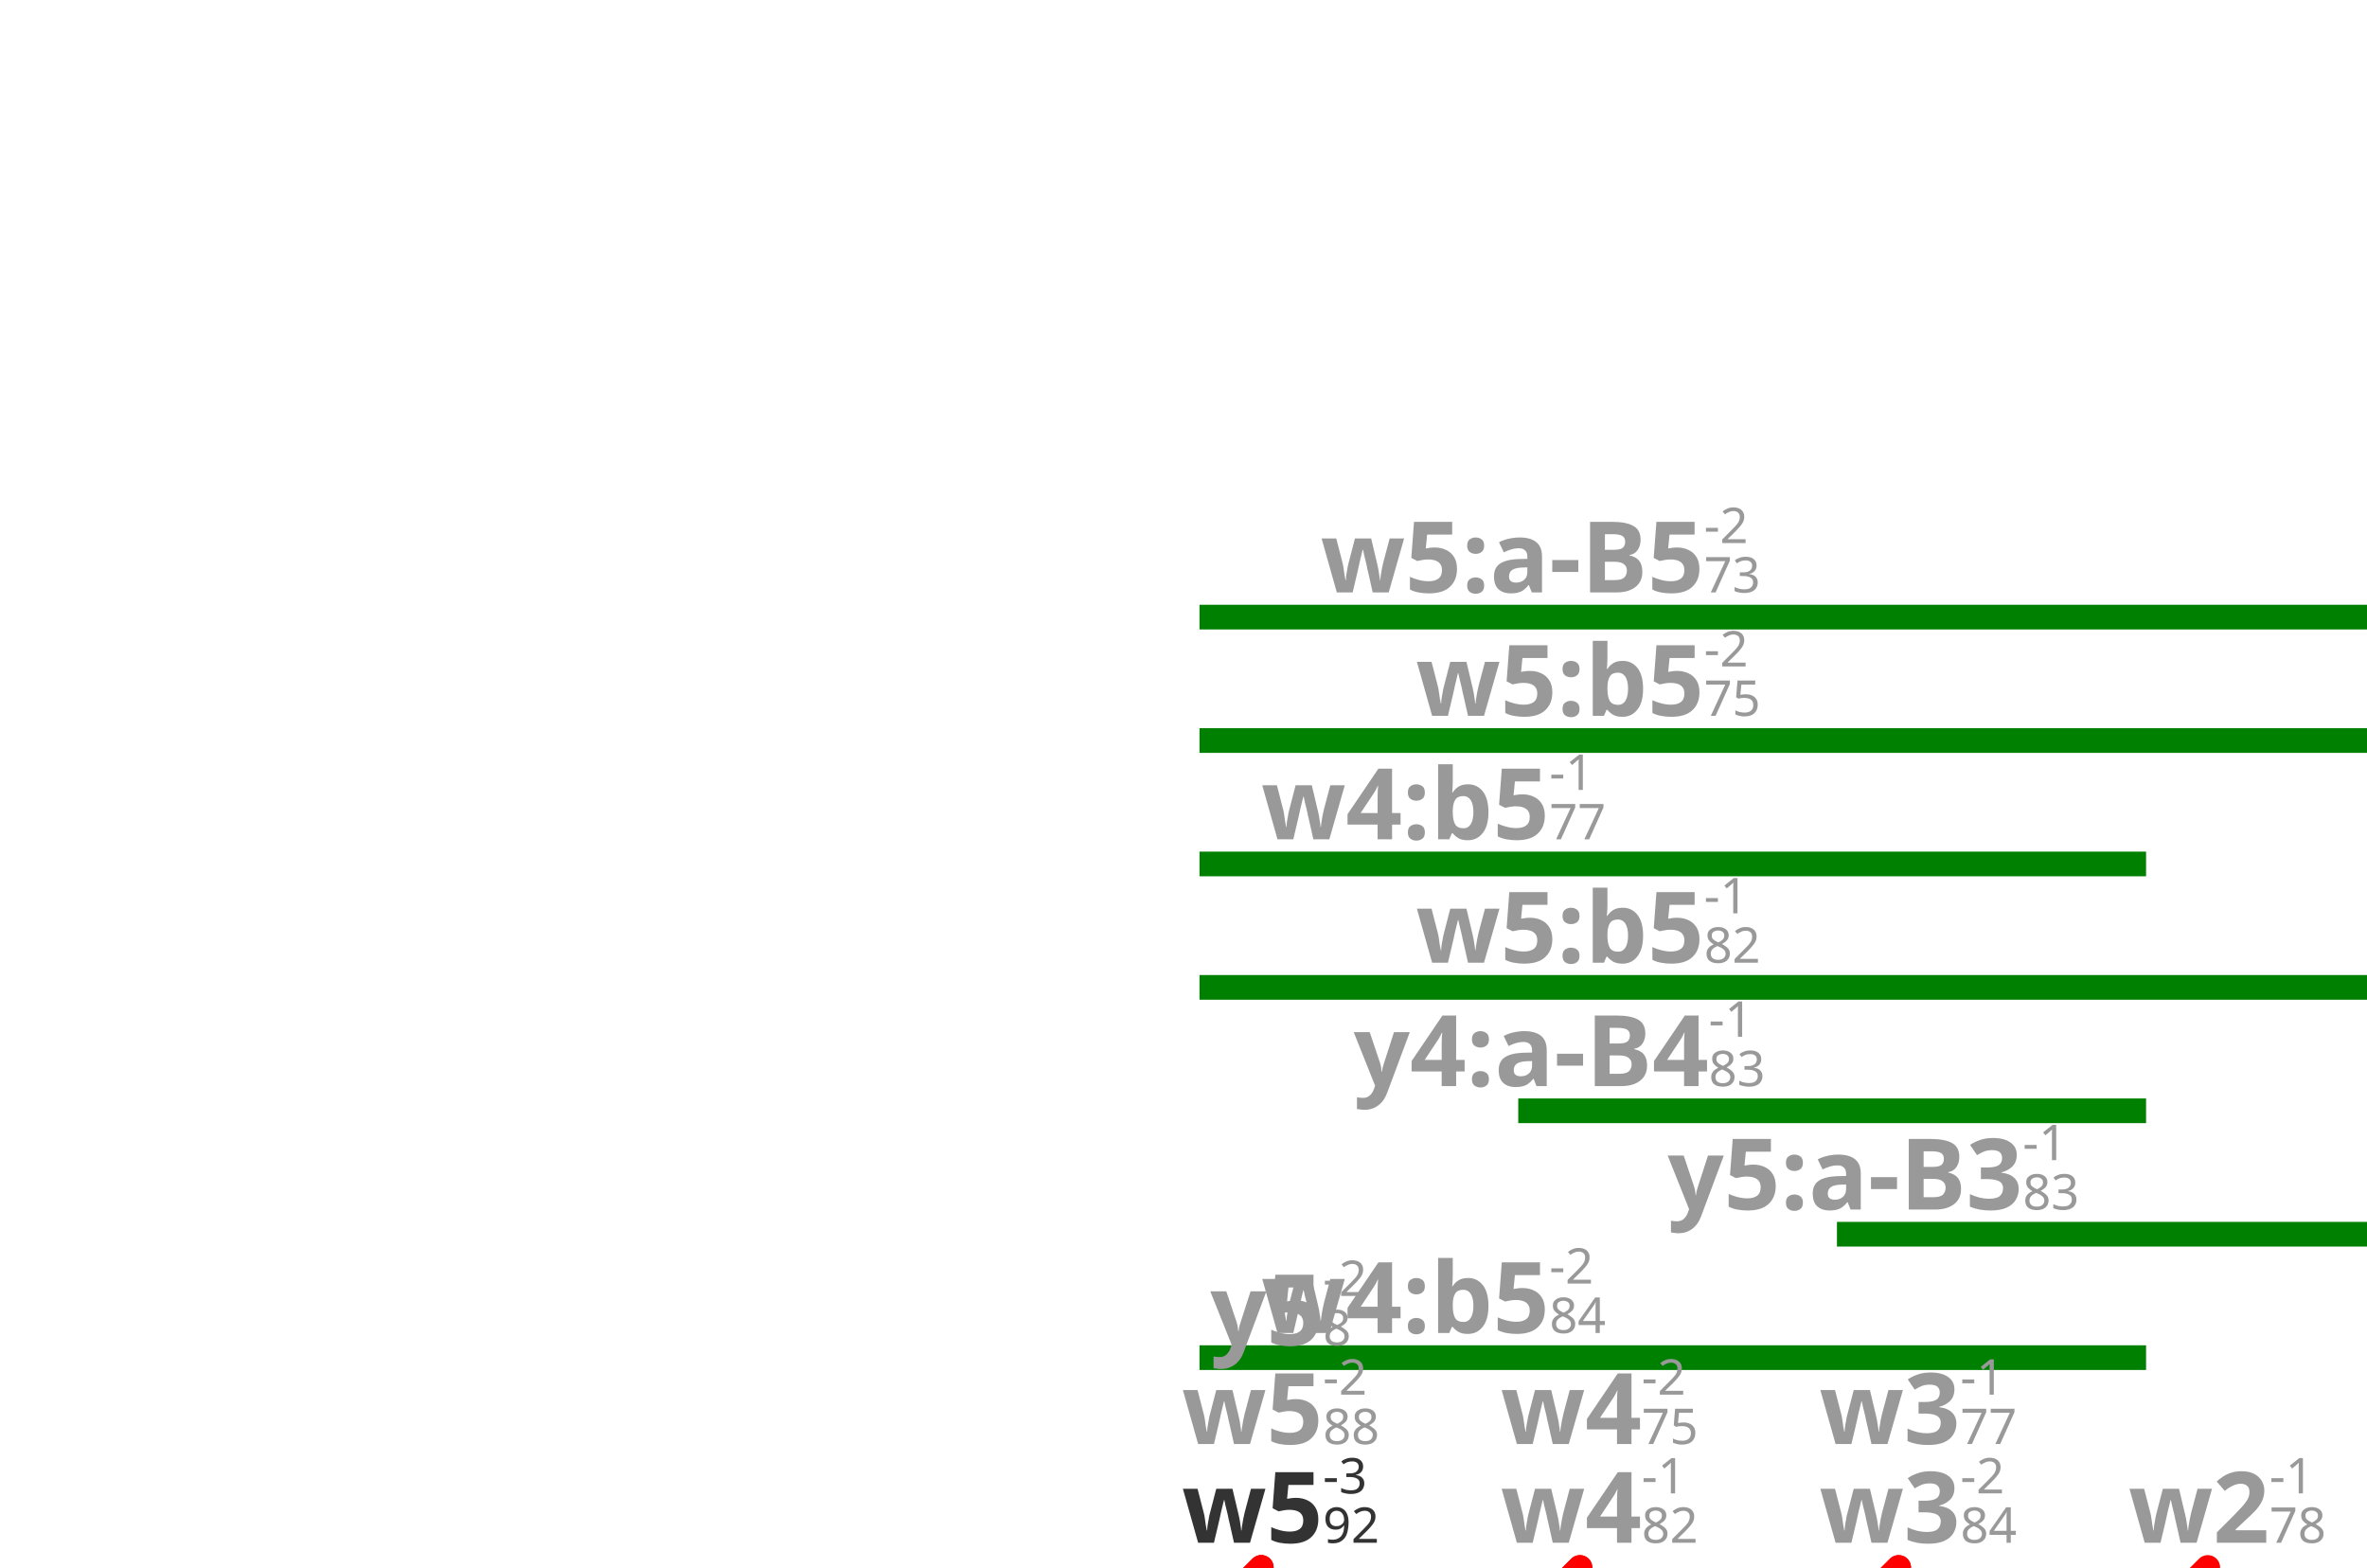
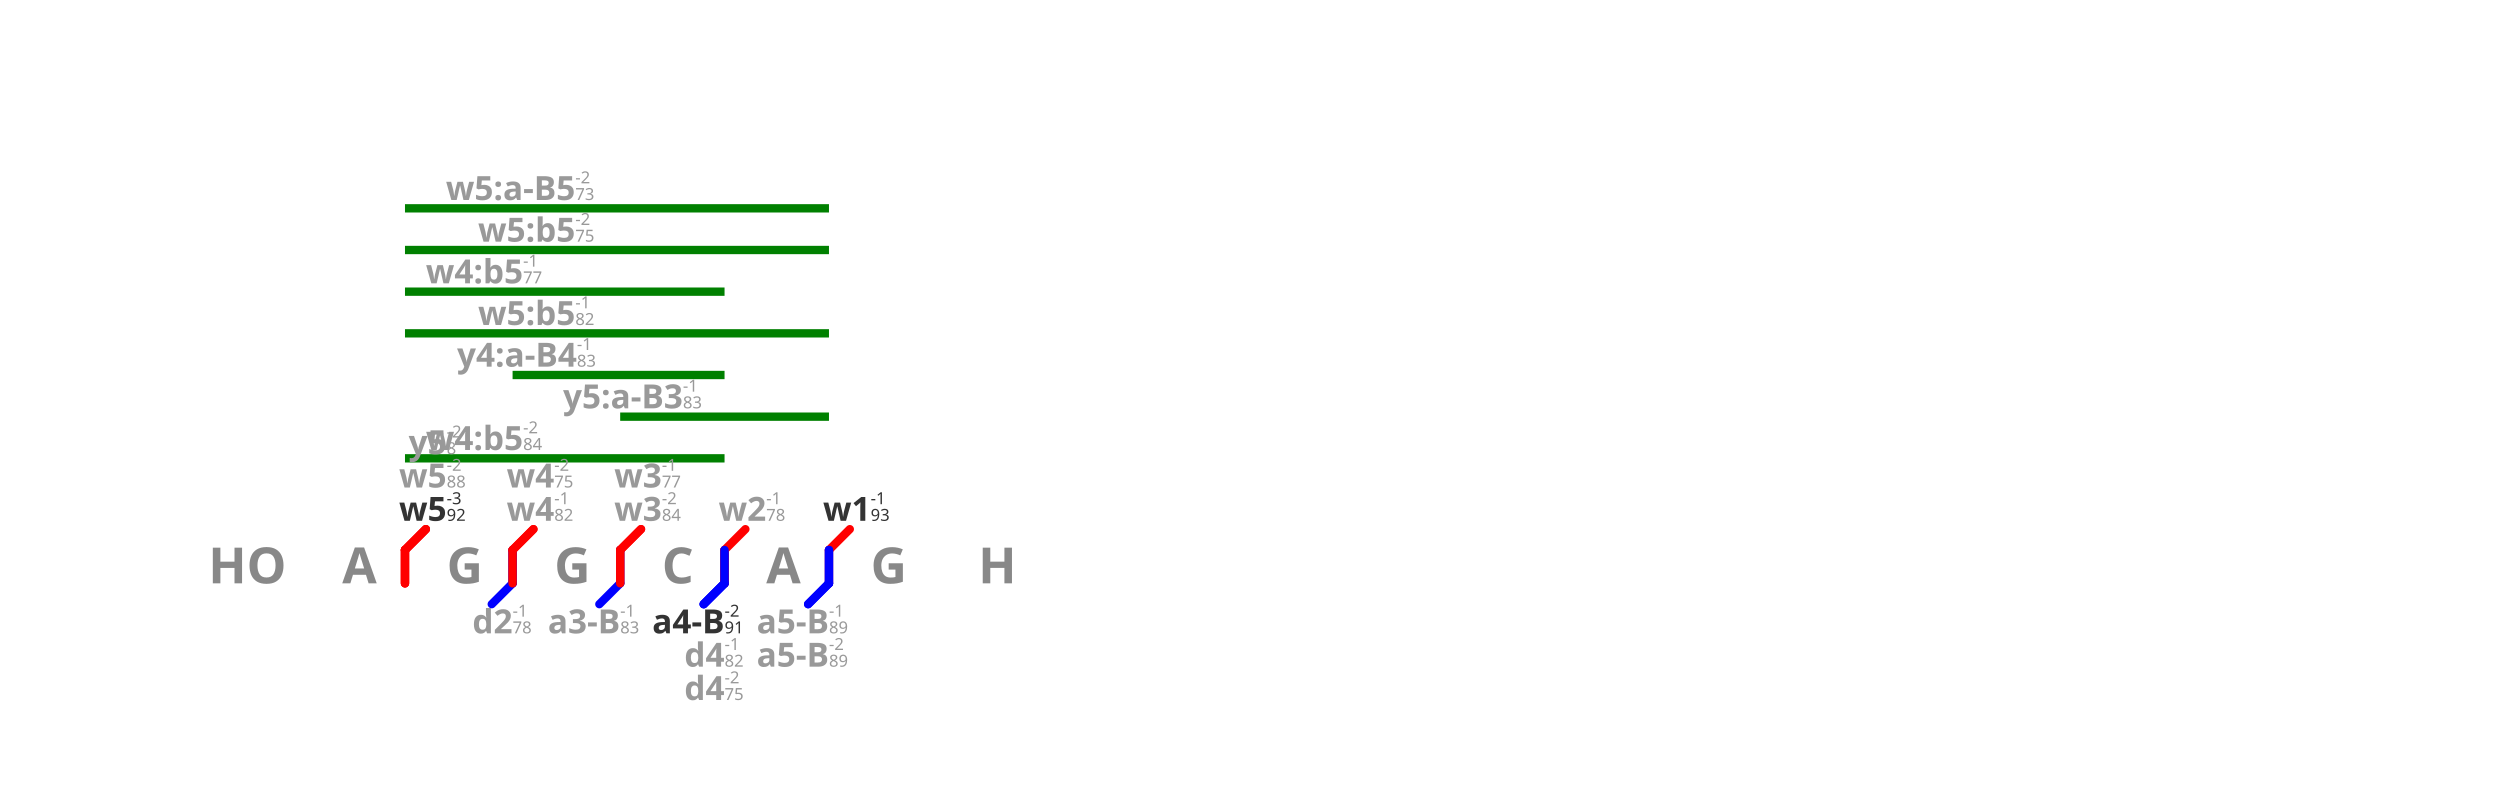
- <svg xmlns="http://www.w3.org/2000/svg" xmlns:ns1="http://svgjs.com/svgjs" version="1.1">
+ <svg xmlns="http://www.w3.org/2000/svg" xmlns:ns1="http://svgjs.com/svgjs" version="1.1" width="600" height="190">
  <text font-family="Verdana" font-size="12" font-weight="bold" fill="#888888" x="50" y="140" id="residue-undefined" ns1:data="{&quot;leading&quot;:&quot;1.3&quot;}">HO</text>
  <text font-family="Verdana" font-size="12" font-weight="bold" fill="#888888" x="82.133" y="140" id="residue-1" ns1:data="{&quot;leading&quot;:&quot;1.3&quot;}">A</text>
  <text font-family="Verdana" font-size="12" font-weight="bold" fill="#888888" x="107.195" y="140" id="residue-2" ns1:data="{&quot;leading&quot;:&quot;1.3&quot;}">G</text>
  <text font-family="Verdana" font-size="12" font-weight="bold" fill="#888888" x="133.02" y="140" id="residue-3" ns1:data="{&quot;leading&quot;:&quot;1.3&quot;}">G</text>
  <text font-family="Verdana" font-size="12" font-weight="bold" fill="#888888" x="158.844" y="140" id="residue-4" ns1:data="{&quot;leading&quot;:&quot;1.3&quot;}">C</text>
  <text font-family="Verdana" font-size="12" font-weight="bold" fill="#888888" x="183.891" y="140" id="residue-5" ns1:data="{&quot;leading&quot;:&quot;1.3&quot;}">A</text>
  <text font-family="Verdana" font-size="12" font-weight="bold" fill="#888888" x="208.953" y="140" id="residue-6" ns1:data="{&quot;leading&quot;:&quot;1.3&quot;}">G</text>
  <text font-family="Verdana" font-size="12" font-weight="bold" fill="#888888" x="234.777" y="140" id="residue-undefined" ns1:data="{&quot;leading&quot;:&quot;1.3&quot;}">H</text>
  <line x1="97.195" y1="110" x2="173.891" y2="110" id="line2-4" stroke-width="2" stroke="green" />
  <text fill="#999999" font-family="Verdana" font-weight="bold" font-size="8" text-anchor="end" x="125.543" y="108" ns1:data="{&quot;leading&quot;:&quot;1.3&quot;}">w4:b5</text>
  <text fill="#999999" font-family="Verdana" font-size="4" x="125.543" y="104" ns1:data="{&quot;leading&quot;:&quot;1.3&quot;}">-2</text>
  <text fill="#999999" font-family="Verdana" font-size="4" x="125.543" y="108" ns1:data="{&quot;leading&quot;:&quot;1.3&quot;}">84</text>
  <line x1="148.844" y1="100" x2="198.953" y2="100" id="line4-5" stroke-width="2" stroke="green" />
  <text fill="#999999" font-family="Verdana" font-weight="bold" font-size="8" text-anchor="end" x="163.898" y="98" ns1:data="{&quot;leading&quot;:&quot;1.3&quot;}">y5:a-B3</text>
  <text fill="#999999" font-family="Verdana" font-size="4" x="163.898" y="94" ns1:data="{&quot;leading&quot;:&quot;1.3&quot;}">-1</text>
  <text fill="#999999" font-family="Verdana" font-size="4" x="163.898" y="98" ns1:data="{&quot;leading&quot;:&quot;1.3&quot;}">83</text>
  <line x1="123.02" y1="90" x2="173.891" y2="90" id="line3-4" stroke-width="2" stroke="green" />
  <text fill="#999999" font-family="Verdana" font-weight="bold" font-size="8" text-anchor="end" x="138.455" y="88" ns1:data="{&quot;leading&quot;:&quot;1.3&quot;}">y4:a-B4</text>
  <text fill="#999999" font-family="Verdana" font-size="4" x="138.455" y="84" ns1:data="{&quot;leading&quot;:&quot;1.3&quot;}">-1</text>
  <text fill="#999999" font-family="Verdana" font-size="4" x="138.455" y="88" ns1:data="{&quot;leading&quot;:&quot;1.3&quot;}">83</text>
  <line x1="97.195" y1="80" x2="198.953" y2="80" id="line2-5" stroke-width="2" stroke="green" />
  <text fill="#999999" font-family="Verdana" font-weight="bold" font-size="8" text-anchor="end" x="138.074" y="78" ns1:data="{&quot;leading&quot;:&quot;1.3&quot;}">w5:b5</text>
  <text fill="#999999" font-family="Verdana" font-size="4" x="138.074" y="74" ns1:data="{&quot;leading&quot;:&quot;1.3&quot;}">-1</text>
  <text fill="#999999" font-family="Verdana" font-size="4" x="138.074" y="78" ns1:data="{&quot;leading&quot;:&quot;1.3&quot;}">82</text>
  <line x1="97.195" y1="70" x2="173.891" y2="70" id="line2-4" stroke-width="2" stroke="green" />
  <text fill="#999999" font-family="Verdana" font-weight="bold" font-size="8" text-anchor="end" x="125.543" y="68" ns1:data="{&quot;leading&quot;:&quot;1.3&quot;}">w4:b5</text>
  <text fill="#999999" font-family="Verdana" font-size="4" x="125.543" y="64" ns1:data="{&quot;leading&quot;:&quot;1.3&quot;}">-1</text>
  <text fill="#999999" font-family="Verdana" font-size="4" x="125.543" y="68" ns1:data="{&quot;leading&quot;:&quot;1.3&quot;}">77</text>
  <line x1="97.195" y1="60" x2="198.953" y2="60" id="line2-5" stroke-width="2" stroke="green" />
  <text fill="#999999" font-family="Verdana" font-weight="bold" font-size="8" text-anchor="end" x="138.074" y="58" ns1:data="{&quot;leading&quot;:&quot;1.3&quot;}">w5:b5</text>
  <text fill="#999999" font-family="Verdana" font-size="4" x="138.074" y="54" ns1:data="{&quot;leading&quot;:&quot;1.3&quot;}">-2</text>
  <text fill="#999999" font-family="Verdana" font-size="4" x="138.074" y="58" ns1:data="{&quot;leading&quot;:&quot;1.3&quot;}">75</text>
  <line x1="97.195" y1="50" x2="198.953" y2="50" id="line2-5" stroke-width="2" stroke="green" />
  <text fill="#999999" font-family="Verdana" font-weight="bold" font-size="8" text-anchor="end" x="138.074" y="48" ns1:data="{&quot;leading&quot;:&quot;1.3&quot;}">w5:a-B5</text>
  <text fill="#999999" font-family="Verdana" font-size="4" x="138.074" y="44" ns1:data="{&quot;leading&quot;:&quot;1.3&quot;}">-2</text>
  <text fill="#999999" font-family="Verdana" font-size="4" x="138.074" y="48" ns1:data="{&quot;leading&quot;:&quot;1.3&quot;}">73</text>
  <line x1="198.953" y1="140" x2="198.953" y2="132" stroke-linecap="round" stroke-width="2" stroke="red" />
  <line x1="198.953" y1="132" x2="203.953" y2="127" stroke-linecap="round" stroke-width="2" stroke="red" />
  <text fill="#333333" font-family="Verdana" font-weight="bold" font-size="8" text-anchor="end" x="208.953" y="125" ns1:data="{&quot;leading&quot;:&quot;1.3&quot;}">w1</text>
  <text fill="#333333" font-family="Verdana" font-size="4" x="208.953" y="121" ns1:data="{&quot;leading&quot;:&quot;1.3&quot;}">-1</text>
  <text fill="#333333" font-family="Verdana" font-size="4" x="208.953" y="125" ns1:data="{&quot;leading&quot;:&quot;1.3&quot;}">93</text>
  <line x1="97.195" y1="140" x2="97.195" y2="132" stroke-linecap="round" stroke-width="2" stroke="red" />
  <line x1="97.195" y1="132" x2="102.195" y2="127" stroke-linecap="round" stroke-width="2" stroke="red" />
  <text fill="#333333" font-family="Verdana" font-weight="bold" font-size="8" text-anchor="end" x="107.195" y="125" ns1:data="{&quot;leading&quot;:&quot;1.3&quot;}">w5</text>
  <text fill="#333333" font-family="Verdana" font-size="4" x="107.195" y="121" ns1:data="{&quot;leading&quot;:&quot;1.3&quot;}">-3</text>
  <text fill="#333333" font-family="Verdana" font-size="4" x="107.195" y="125" ns1:data="{&quot;leading&quot;:&quot;1.3&quot;}">92</text>
  <line x1="173.891" y1="140" x2="173.891" y2="132" stroke-linecap="round" stroke-width="2" stroke="blue" />
  <line x1="173.891" y1="140" x2="168.891" y2="145" stroke-linecap="round" stroke-width="2" stroke="blue" />
  <text fill="#333333" font-family="Verdana" font-weight="bold" font-size="8" text-anchor="end" x="173.891" y="152" ns1:data="{&quot;leading&quot;:&quot;1.3&quot;}">a4-B</text>
  <text fill="#333333" font-family="Verdana" font-size="4" x="173.891" y="148" ns1:data="{&quot;leading&quot;:&quot;1.3&quot;}">-2</text>
  <text fill="#333333" font-family="Verdana" font-size="4" x="173.891" y="152" ns1:data="{&quot;leading&quot;:&quot;1.3&quot;}">91</text>
  <line x1="198.953" y1="140" x2="198.953" y2="132" stroke-linecap="round" stroke-width="2" stroke="blue" />
  <line x1="198.953" y1="140" x2="193.953" y2="145" stroke-linecap="round" stroke-width="2" stroke="blue" />
  <text fill="#999999" font-family="Verdana" font-weight="bold" font-size="8" text-anchor="end" x="198.953" y="152" ns1:data="{&quot;leading&quot;:&quot;1.3&quot;}">a5-B</text>
  <text fill="#999999" font-family="Verdana" font-size="4" x="198.953" y="148" ns1:data="{&quot;leading&quot;:&quot;1.3&quot;}">-1</text>
  <text fill="#999999" font-family="Verdana" font-size="4" x="198.953" y="152" ns1:data="{&quot;leading&quot;:&quot;1.3&quot;}">89</text>
  <line x1="198.953" y1="140" x2="198.953" y2="132" stroke-linecap="round" stroke-width="2" stroke="blue" />
  <line x1="198.953" y1="140" x2="193.953" y2="145" stroke-linecap="round" stroke-width="2" stroke="blue" />
  <text fill="#999999" font-family="Verdana" font-weight="bold" font-size="8" text-anchor="end" x="198.953" y="160" ns1:data="{&quot;leading&quot;:&quot;1.3&quot;}">a5-B</text>
  <text fill="#999999" font-family="Verdana" font-size="4" x="198.953" y="156" ns1:data="{&quot;leading&quot;:&quot;1.3&quot;}">-2</text>
  <text fill="#999999" font-family="Verdana" font-size="4" x="198.953" y="160" ns1:data="{&quot;leading&quot;:&quot;1.3&quot;}">89</text>
  <line x1="97.195" y1="140" x2="97.195" y2="132" stroke-linecap="round" stroke-width="2" stroke="red" />
  <line x1="97.195" y1="132" x2="102.195" y2="127" stroke-linecap="round" stroke-width="2" stroke="red" />
  <text fill="#999999" font-family="Verdana" font-weight="bold" font-size="8" text-anchor="end" x="107.195" y="117" ns1:data="{&quot;leading&quot;:&quot;1.3&quot;}">w5</text>
  <text fill="#999999" font-family="Verdana" font-size="4" x="107.195" y="113" ns1:data="{&quot;leading&quot;:&quot;1.3&quot;}">-2</text>
  <text fill="#999999" font-family="Verdana" font-size="4" x="107.195" y="117" ns1:data="{&quot;leading&quot;:&quot;1.3&quot;}">88</text>
  <line x1="148.844" y1="140" x2="148.844" y2="132" stroke-linecap="round" stroke-width="2" stroke="red" />
  <line x1="148.844" y1="132" x2="153.844" y2="127" stroke-linecap="round" stroke-width="2" stroke="red" />
  <text fill="#999999" font-family="Verdana" font-weight="bold" font-size="8" text-anchor="end" x="158.844" y="125" ns1:data="{&quot;leading&quot;:&quot;1.3&quot;}">w3</text>
  <text fill="#999999" font-family="Verdana" font-size="4" x="158.844" y="121" ns1:data="{&quot;leading&quot;:&quot;1.3&quot;}">-2</text>
  <text fill="#999999" font-family="Verdana" font-size="4" x="158.844" y="125" ns1:data="{&quot;leading&quot;:&quot;1.3&quot;}">84</text>
  <line x1="148.844" y1="140" x2="148.844" y2="132" stroke-linecap="round" stroke-width="2" stroke="blue" />
  <line x1="148.844" y1="140" x2="143.844" y2="145" stroke-linecap="round" stroke-width="2" stroke="blue" />
  <text fill="#999999" font-family="Verdana" font-weight="bold" font-size="8" text-anchor="end" x="148.844" y="152" ns1:data="{&quot;leading&quot;:&quot;1.3&quot;}">a3-B</text>
  <text fill="#999999" font-family="Verdana" font-size="4" x="148.844" y="148" ns1:data="{&quot;leading&quot;:&quot;1.3&quot;}">-1</text>
  <text fill="#999999" font-family="Verdana" font-size="4" x="148.844" y="152" ns1:data="{&quot;leading&quot;:&quot;1.3&quot;}">83</text>
  <line x1="173.891" y1="140" x2="173.891" y2="132" stroke-linecap="round" stroke-width="2" stroke="blue" />
  <line x1="173.891" y1="140" x2="168.891" y2="145" stroke-linecap="round" stroke-width="2" stroke="blue" />
  <text fill="#999999" font-family="Verdana" font-weight="bold" font-size="8" text-anchor="end" x="173.891" y="160" ns1:data="{&quot;leading&quot;:&quot;1.3&quot;}">d4</text>
  <text fill="#999999" font-family="Verdana" font-size="4" x="173.891" y="156" ns1:data="{&quot;leading&quot;:&quot;1.3&quot;}">-1</text>
  <text fill="#999999" font-family="Verdana" font-size="4" x="173.891" y="160" ns1:data="{&quot;leading&quot;:&quot;1.3&quot;}">82</text>
  <line x1="123.02" y1="140" x2="123.02" y2="132" stroke-linecap="round" stroke-width="2" stroke="red" />
  <line x1="123.02" y1="132" x2="128.02" y2="127" stroke-linecap="round" stroke-width="2" stroke="red" />
  <text fill="#999999" font-family="Verdana" font-weight="bold" font-size="8" text-anchor="end" x="133.02" y="125" ns1:data="{&quot;leading&quot;:&quot;1.3&quot;}">w4</text>
  <text fill="#999999" font-family="Verdana" font-size="4" x="133.02" y="121" ns1:data="{&quot;leading&quot;:&quot;1.3&quot;}">-1</text>
  <text fill="#999999" font-family="Verdana" font-size="4" x="133.02" y="125" ns1:data="{&quot;leading&quot;:&quot;1.3&quot;}">82</text>
  <line x1="97.195" y1="140" x2="97.195" y2="132" stroke-linecap="round" stroke-width="2" stroke="red" />
  <line x1="97.195" y1="132" x2="102.195" y2="127" stroke-linecap="round" stroke-width="2" stroke="red" />
  <text fill="#999999" font-family="Verdana" font-weight="bold" font-size="8" text-anchor="end" x="107.195" y="109" ns1:data="{&quot;leading&quot;:&quot;1.3&quot;}">y5</text>
  <text fill="#999999" font-family="Verdana" font-size="4" x="107.195" y="105" ns1:data="{&quot;leading&quot;:&quot;1.3&quot;}">-2</text>
  <text fill="#999999" font-family="Verdana" font-size="4" x="107.195" y="109" ns1:data="{&quot;leading&quot;:&quot;1.3&quot;}">8</text>
  <line x1="123.02" y1="140" x2="123.02" y2="132" stroke-linecap="round" stroke-width="2" stroke="blue" />
  <line x1="123.02" y1="140" x2="118.02" y2="145" stroke-linecap="round" stroke-width="2" stroke="blue" />
  <text fill="#999999" font-family="Verdana" font-weight="bold" font-size="8" text-anchor="end" x="123.02" y="152" ns1:data="{&quot;leading&quot;:&quot;1.3&quot;}">d2</text>
  <text fill="#999999" font-family="Verdana" font-size="4" x="123.02" y="148" ns1:data="{&quot;leading&quot;:&quot;1.3&quot;}">-1</text>
  <text fill="#999999" font-family="Verdana" font-size="4" x="123.02" y="152" ns1:data="{&quot;leading&quot;:&quot;1.3&quot;}">78</text>
  <line x1="173.891" y1="140" x2="173.891" y2="132" stroke-linecap="round" stroke-width="2" stroke="red" />
  <line x1="173.891" y1="132" x2="178.891" y2="127" stroke-linecap="round" stroke-width="2" stroke="red" />
  <text fill="#999999" font-family="Verdana" font-weight="bold" font-size="8" text-anchor="end" x="183.891" y="125" ns1:data="{&quot;leading&quot;:&quot;1.3&quot;}">w2</text>
  <text fill="#999999" font-family="Verdana" font-size="4" x="183.891" y="121" ns1:data="{&quot;leading&quot;:&quot;1.3&quot;}">-1</text>
  <text fill="#999999" font-family="Verdana" font-size="4" x="183.891" y="125" ns1:data="{&quot;leading&quot;:&quot;1.3&quot;}">78</text>
  <line x1="148.844" y1="140" x2="148.844" y2="132" stroke-linecap="round" stroke-width="2" stroke="red" />
  <line x1="148.844" y1="132" x2="153.844" y2="127" stroke-linecap="round" stroke-width="2" stroke="red" />
  <text fill="#999999" font-family="Verdana" font-weight="bold" font-size="8" text-anchor="end" x="158.844" y="117" ns1:data="{&quot;leading&quot;:&quot;1.3&quot;}">w3</text>
  <text fill="#999999" font-family="Verdana" font-size="4" x="158.844" y="113" ns1:data="{&quot;leading&quot;:&quot;1.3&quot;}">-1</text>
  <text fill="#999999" font-family="Verdana" font-size="4" x="158.844" y="117" ns1:data="{&quot;leading&quot;:&quot;1.3&quot;}">77</text>
  <line x1="173.891" y1="140" x2="173.891" y2="132" stroke-linecap="round" stroke-width="2" stroke="blue" />
  <line x1="173.891" y1="140" x2="168.891" y2="145" stroke-linecap="round" stroke-width="2" stroke="blue" />
  <text fill="#999999" font-family="Verdana" font-weight="bold" font-size="8" text-anchor="end" x="173.891" y="168" ns1:data="{&quot;leading&quot;:&quot;1.3&quot;}">d4</text>
  <text fill="#999999" font-family="Verdana" font-size="4" x="173.891" y="164" ns1:data="{&quot;leading&quot;:&quot;1.3&quot;}">-2</text>
  <text fill="#999999" font-family="Verdana" font-size="4" x="173.891" y="168" ns1:data="{&quot;leading&quot;:&quot;1.3&quot;}">75</text>
  <line x1="123.02" y1="140" x2="123.02" y2="132" stroke-linecap="round" stroke-width="2" stroke="red" />
  <line x1="123.02" y1="132" x2="128.02" y2="127" stroke-linecap="round" stroke-width="2" stroke="red" />
  <text fill="#999999" font-family="Verdana" font-weight="bold" font-size="8" text-anchor="end" x="133.02" y="117" ns1:data="{&quot;leading&quot;:&quot;1.3&quot;}">w4</text>
  <text fill="#999999" font-family="Verdana" font-size="4" x="133.02" y="113" ns1:data="{&quot;leading&quot;:&quot;1.3&quot;}">-2</text>
  <text fill="#999999" font-family="Verdana" font-size="4" x="133.02" y="117" ns1:data="{&quot;leading&quot;:&quot;1.3&quot;}">75</text>
</svg>
